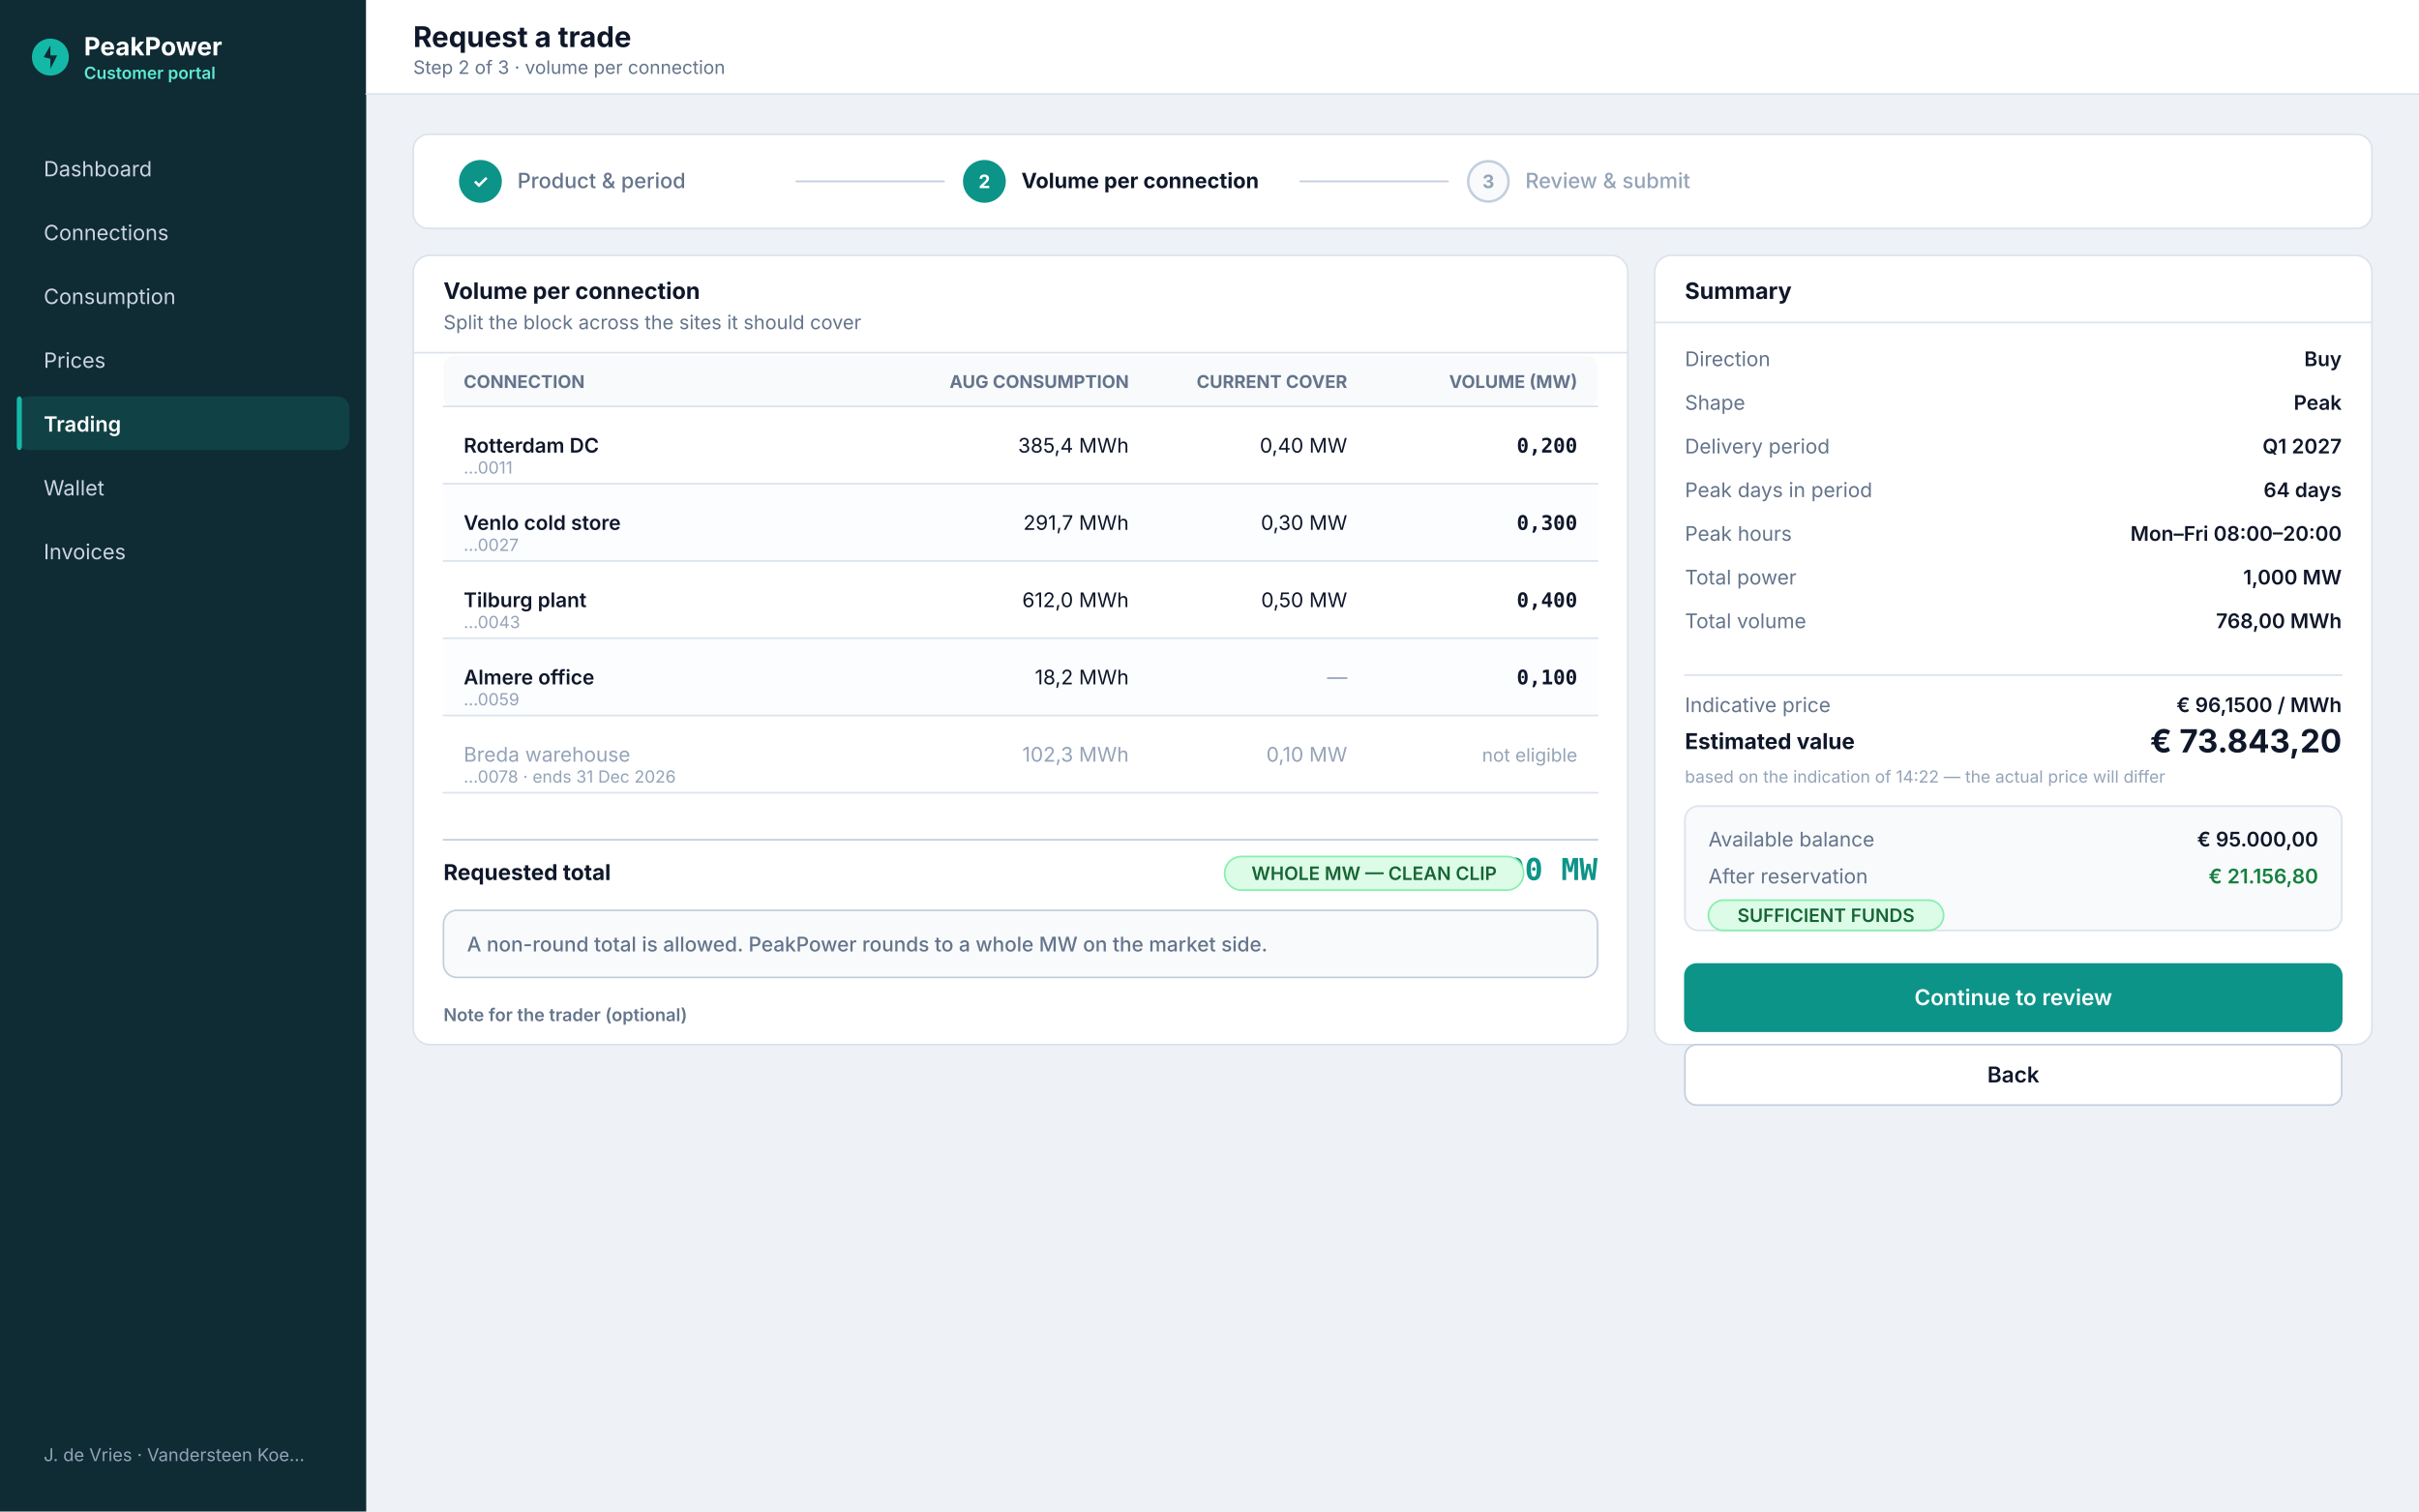
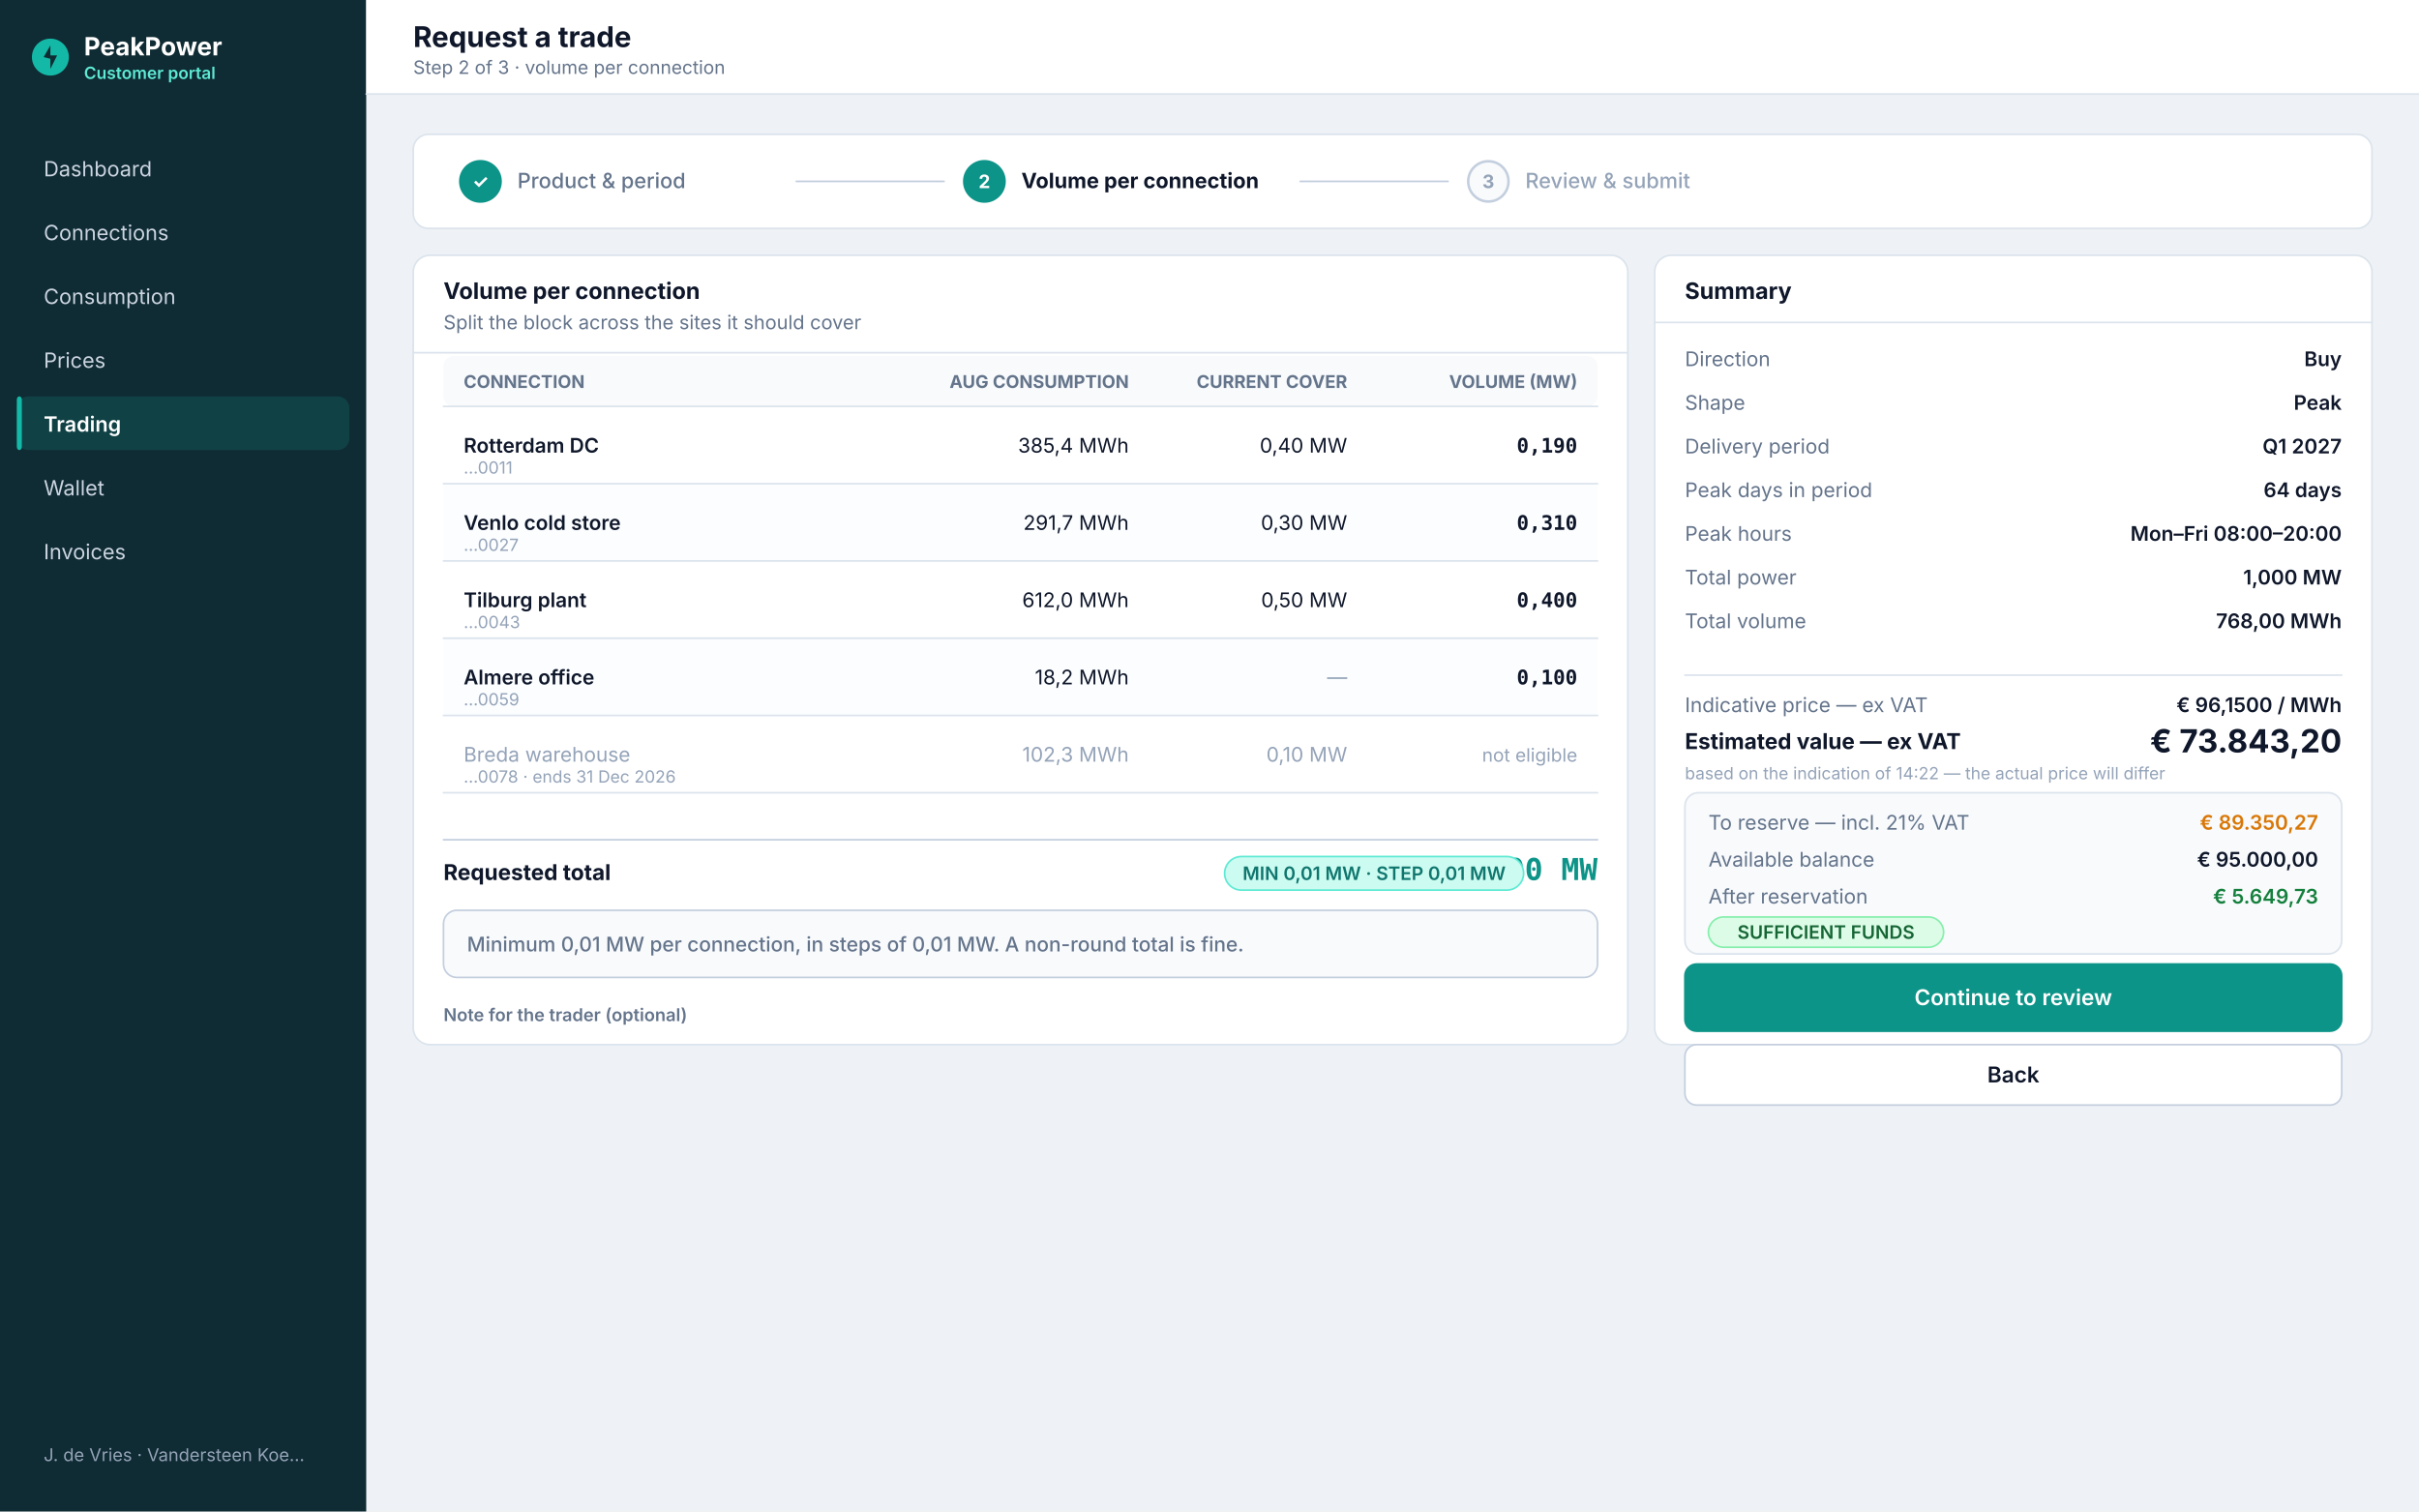
<svg xmlns="http://www.w3.org/2000/svg" viewBox="0 0 1440 900" width="1440" height="900" role="img" aria-label="Customer portal — trade request wizard">
  <rect x="0" y="0" width="1440" height="900" rx="0" fill="#eef2f6" stroke="none" />
  <rect x="0" y="0" width="218" height="900" rx="0" fill="#0f2b33" stroke="none" />
  <g>
    <circle cx="30" cy="34" r="11" fill="#14b8a6" stroke="none" stroke-width="1" />
    <path d="M 26 34 L 30 27 L 30 33 L 34 33 L 30 41 L 30 35 Z" fill="#0f2b33" stroke="none" stroke-width="2" stroke-linejoin="round" stroke-linecap="round" />
  </g>
  <text x="50" y="33" font-family="Inter, 'Segoe UI', -apple-system, BlinkMacSystemFont, 'Helvetica Neue', Arial, sans-serif" font-size="15" fill="#ffffff" font-weight="700" text-anchor="start">PeakPower</text>
  <text x="50" y="47" font-family="Inter, 'Segoe UI', -apple-system, BlinkMacSystemFont, 'Helvetica Neue', Arial, sans-serif" font-size="10" fill="#5eead4" font-weight="600" text-anchor="start">Customer portal</text>
  <text x="26" y="105" font-family="Inter, 'Segoe UI', -apple-system, BlinkMacSystemFont, 'Helvetica Neue', Arial, sans-serif" font-size="12.5" fill="#cbd5e1" font-weight="400" text-anchor="start">Dashboard</text>
  <text x="26" y="143" font-family="Inter, 'Segoe UI', -apple-system, BlinkMacSystemFont, 'Helvetica Neue', Arial, sans-serif" font-size="12.5" fill="#cbd5e1" font-weight="400" text-anchor="start">Connections</text>
  <text x="26" y="181" font-family="Inter, 'Segoe UI', -apple-system, BlinkMacSystemFont, 'Helvetica Neue', Arial, sans-serif" font-size="12.5" fill="#cbd5e1" font-weight="400" text-anchor="start">Consumption</text>
  <text x="26" y="219" font-family="Inter, 'Segoe UI', -apple-system, BlinkMacSystemFont, 'Helvetica Neue', Arial, sans-serif" font-size="12.5" fill="#cbd5e1" font-weight="400" text-anchor="start">Prices</text>
  <rect x="10" y="236" width="198" height="32" rx="7" fill="rgba(20,184,166,0.16)" stroke="none" />
  <rect x="10" y="236" width="3" height="32" rx="2" fill="#14b8a6" stroke="none" />
  <text x="26" y="257" font-family="Inter, 'Segoe UI', -apple-system, BlinkMacSystemFont, 'Helvetica Neue', Arial, sans-serif" font-size="12.5" fill="#ffffff" font-weight="600" text-anchor="start">Trading</text>
  <text x="26" y="295" font-family="Inter, 'Segoe UI', -apple-system, BlinkMacSystemFont, 'Helvetica Neue', Arial, sans-serif" font-size="12.5" fill="#cbd5e1" font-weight="400" text-anchor="start">Wallet</text>
  <text x="26" y="333" font-family="Inter, 'Segoe UI', -apple-system, BlinkMacSystemFont, 'Helvetica Neue', Arial, sans-serif" font-size="12.5" fill="#cbd5e1" font-weight="400" text-anchor="start">Invoices</text>
  <text x="26" y="870" font-family="Inter, 'Segoe UI', -apple-system, BlinkMacSystemFont, 'Helvetica Neue', Arial, sans-serif" font-size="10.5" fill="#94a3b8" font-weight="400" text-anchor="start">J. de Vries · Vandersteen Koe…</text>
  <rect x="218" y="0" width="1222" height="56" rx="0" fill="#ffffff" stroke="none" />
  <line x1="218" y1="56" x2="1440" y2="56" stroke="#dbe3ec" stroke-width="1" stroke-linecap="round" />
  <text x="246" y="28" font-family="Inter, 'Segoe UI', -apple-system, BlinkMacSystemFont, 'Helvetica Neue', Arial, sans-serif" font-size="17" fill="#0f172a" font-weight="700" text-anchor="start">Request a trade</text>
  <text x="246" y="44" font-family="Inter, 'Segoe UI', -apple-system, BlinkMacSystemFont, 'Helvetica Neue', Arial, sans-serif" font-size="11" fill="#64748b" font-weight="400" text-anchor="start">Step 2 of 3 · volume per connection</text>
  <rect x="246" y="80" width="1166" height="56" rx="9" fill="#ffffff" stroke="#dbe3ec" stroke-width="1" />
  <circle cx="286" cy="108" r="12" fill="#0d9488" stroke="#0d9488" stroke-width="1.5" />
  <text x="286" y="112" font-family="Inter, 'Segoe UI', -apple-system, BlinkMacSystemFont, 'Helvetica Neue', Arial, sans-serif" font-size="11" fill="#fff" font-weight="700" text-anchor="middle">✓</text>
  <text x="308" y="112" font-family="Inter, 'Segoe UI', -apple-system, BlinkMacSystemFont, 'Helvetica Neue', Arial, sans-serif" font-size="12.5" fill="#64748b" font-weight="500" text-anchor="start">Product &amp; period</text>
  <line x1="474" y1="108" x2="562" y2="108" stroke="#c3cede" stroke-width="1" stroke-linecap="round" />
  <circle cx="586" cy="108" r="12" fill="#0d9488" stroke="#0d9488" stroke-width="1.5" />
  <text x="586" y="112" font-family="Inter, 'Segoe UI', -apple-system, BlinkMacSystemFont, 'Helvetica Neue', Arial, sans-serif" font-size="11" fill="#fff" font-weight="700" text-anchor="middle">2</text>
  <text x="608" y="112" font-family="Inter, 'Segoe UI', -apple-system, BlinkMacSystemFont, 'Helvetica Neue', Arial, sans-serif" font-size="12.5" fill="#0f172a" font-weight="700" text-anchor="start">Volume per connection</text>
  <line x1="774" y1="108" x2="862" y2="108" stroke="#c3cede" stroke-width="1" stroke-linecap="round" />
  <circle cx="886" cy="108" r="12" fill="#f8fafc" stroke="#c3cede" stroke-width="1.5" />
  <text x="886" y="112" font-family="Inter, 'Segoe UI', -apple-system, BlinkMacSystemFont, 'Helvetica Neue', Arial, sans-serif" font-size="11" fill="#94a3b8" font-weight="700" text-anchor="middle">3</text>
  <text x="908" y="112" font-family="Inter, 'Segoe UI', -apple-system, BlinkMacSystemFont, 'Helvetica Neue', Arial, sans-serif" font-size="12.5" fill="#94a3b8" font-weight="500" text-anchor="start">Review &amp; submit</text>
  <rect x="246" y="152" width="723" height="470" rx="10" fill="#ffffff" stroke="#dbe3ec" stroke-width="1" />
  <text x="264" y="178" font-family="Inter, 'Segoe UI', -apple-system, BlinkMacSystemFont, 'Helvetica Neue', Arial, sans-serif" font-size="13.5" fill="#0f172a" font-weight="700" text-anchor="start">Volume per connection</text>
  <text x="264" y="196" font-family="Inter, 'Segoe UI', -apple-system, BlinkMacSystemFont, 'Helvetica Neue', Arial, sans-serif" font-size="11.5" fill="#64748b" font-weight="400" text-anchor="start">Split the block across the sites it should cover</text>
  <line x1="246" y1="210" x2="969" y2="210" stroke="#dbe3ec" stroke-width="1" stroke-linecap="round" />
  <rect x="264" y="212" width="687" height="30" rx="6" fill="#f8fafc" stroke="none" />
  <text x="276" y="231" font-family="Inter, 'Segoe UI', -apple-system, BlinkMacSystemFont, 'Helvetica Neue', Arial, sans-serif" font-size="10.5" fill="#64748b" font-weight="700" text-anchor="start">CONNECTION</text>
  <text x="672" y="231" font-family="Inter, 'Segoe UI', -apple-system, BlinkMacSystemFont, 'Helvetica Neue', Arial, sans-serif" font-size="10.5" fill="#64748b" font-weight="700" text-anchor="end">AUG CONSUMPTION</text>
  <text x="802" y="231" font-family="Inter, 'Segoe UI', -apple-system, BlinkMacSystemFont, 'Helvetica Neue', Arial, sans-serif" font-size="10.5" fill="#64748b" font-weight="700" text-anchor="end">CURRENT COVER</text>
  <text x="939" y="231" font-family="Inter, 'Segoe UI', -apple-system, BlinkMacSystemFont, 'Helvetica Neue', Arial, sans-serif" font-size="10.5" fill="#64748b" font-weight="700" text-anchor="end">VOLUME (MW)</text>
  <line x1="264" y1="242" x2="951" y2="242" stroke="#dbe3ec" stroke-width="1" stroke-linecap="round" />
  <text x="276" y="269.5" font-family="Inter, 'Segoe UI', -apple-system, BlinkMacSystemFont, 'Helvetica Neue', Arial, sans-serif" font-size="12" fill="#0f172a" font-weight="600" text-anchor="start">Rotterdam DC</text>
  <text x="276" y="282" font-family="Inter, 'Segoe UI', -apple-system, BlinkMacSystemFont, 'Helvetica Neue', Arial, sans-serif" font-size="10" fill="#94a3b8" font-weight="400" text-anchor="start">…0011</text>
  <text x="672" y="269.5" font-family="Inter, 'Segoe UI', -apple-system, BlinkMacSystemFont, 'Helvetica Neue', Arial, sans-serif" font-size="12" fill="#0f172a" font-weight="400" text-anchor="end">385,4 MWh</text>
  <text x="802" y="269.5" font-family="Inter, 'Segoe UI', -apple-system, BlinkMacSystemFont, 'Helvetica Neue', Arial, sans-serif" font-size="12" fill="#0f172a" font-weight="400" text-anchor="end">0,40 MW</text>
-   <text x="939" y="269.5" font-family="'SF Mono', 'Cascadia Mono', Menlo, Consolas, monospace" font-size="12" fill="#0f172a" font-weight="700" text-anchor="end">0,200</text>
+   <text x="939" y="269.5" font-family="'SF Mono', 'Cascadia Mono', Menlo, Consolas, monospace" font-size="12" fill="#0f172a" font-weight="700" text-anchor="end">0,190</text>
  <rect x="264" y="288" width="687" height="46" rx="0" fill="#fbfdff" stroke="none" />
  <line x1="264" y1="288" x2="951" y2="288" stroke="#dbe3ec" stroke-width="1" stroke-linecap="round" />
  <text x="276" y="315.5" font-family="Inter, 'Segoe UI', -apple-system, BlinkMacSystemFont, 'Helvetica Neue', Arial, sans-serif" font-size="12" fill="#0f172a" font-weight="600" text-anchor="start">Venlo cold store</text>
  <text x="276" y="328" font-family="Inter, 'Segoe UI', -apple-system, BlinkMacSystemFont, 'Helvetica Neue', Arial, sans-serif" font-size="10" fill="#94a3b8" font-weight="400" text-anchor="start">…0027</text>
  <text x="672" y="315.5" font-family="Inter, 'Segoe UI', -apple-system, BlinkMacSystemFont, 'Helvetica Neue', Arial, sans-serif" font-size="12" fill="#0f172a" font-weight="400" text-anchor="end">291,7 MWh</text>
  <text x="802" y="315.5" font-family="Inter, 'Segoe UI', -apple-system, BlinkMacSystemFont, 'Helvetica Neue', Arial, sans-serif" font-size="12" fill="#0f172a" font-weight="400" text-anchor="end">0,30 MW</text>
-   <text x="939" y="315.5" font-family="'SF Mono', 'Cascadia Mono', Menlo, Consolas, monospace" font-size="12" fill="#0f172a" font-weight="700" text-anchor="end">0,300</text>
+   <text x="939" y="315.5" font-family="'SF Mono', 'Cascadia Mono', Menlo, Consolas, monospace" font-size="12" fill="#0f172a" font-weight="700" text-anchor="end">0,310</text>
  <line x1="264" y1="334" x2="951" y2="334" stroke="#dbe3ec" stroke-width="1" stroke-linecap="round" />
  <text x="276" y="361.5" font-family="Inter, 'Segoe UI', -apple-system, BlinkMacSystemFont, 'Helvetica Neue', Arial, sans-serif" font-size="12" fill="#0f172a" font-weight="600" text-anchor="start">Tilburg plant</text>
  <text x="276" y="374" font-family="Inter, 'Segoe UI', -apple-system, BlinkMacSystemFont, 'Helvetica Neue', Arial, sans-serif" font-size="10" fill="#94a3b8" font-weight="400" text-anchor="start">…0043</text>
  <text x="672" y="361.5" font-family="Inter, 'Segoe UI', -apple-system, BlinkMacSystemFont, 'Helvetica Neue', Arial, sans-serif" font-size="12" fill="#0f172a" font-weight="400" text-anchor="end">612,0 MWh</text>
  <text x="802" y="361.5" font-family="Inter, 'Segoe UI', -apple-system, BlinkMacSystemFont, 'Helvetica Neue', Arial, sans-serif" font-size="12" fill="#0f172a" font-weight="400" text-anchor="end">0,50 MW</text>
  <text x="939" y="361.5" font-family="'SF Mono', 'Cascadia Mono', Menlo, Consolas, monospace" font-size="12" fill="#0f172a" font-weight="700" text-anchor="end">0,400</text>
  <rect x="264" y="380" width="687" height="46" rx="0" fill="#fbfdff" stroke="none" />
  <line x1="264" y1="380" x2="951" y2="380" stroke="#dbe3ec" stroke-width="1" stroke-linecap="round" />
  <text x="276" y="407.5" font-family="Inter, 'Segoe UI', -apple-system, BlinkMacSystemFont, 'Helvetica Neue', Arial, sans-serif" font-size="12" fill="#0f172a" font-weight="600" text-anchor="start">Almere office</text>
  <text x="276" y="420" font-family="Inter, 'Segoe UI', -apple-system, BlinkMacSystemFont, 'Helvetica Neue', Arial, sans-serif" font-size="10" fill="#94a3b8" font-weight="400" text-anchor="start">…0059</text>
  <text x="672" y="407.5" font-family="Inter, 'Segoe UI', -apple-system, BlinkMacSystemFont, 'Helvetica Neue', Arial, sans-serif" font-size="12" fill="#0f172a" font-weight="400" text-anchor="end">18,2 MWh</text>
  <text x="802" y="407.5" font-family="Inter, 'Segoe UI', -apple-system, BlinkMacSystemFont, 'Helvetica Neue', Arial, sans-serif" font-size="12" fill="#94a3b8" font-weight="400" text-anchor="end">—</text>
  <text x="939" y="407.5" font-family="'SF Mono', 'Cascadia Mono', Menlo, Consolas, monospace" font-size="12" fill="#0f172a" font-weight="700" text-anchor="end">0,100</text>
  <line x1="264" y1="426" x2="951" y2="426" stroke="#dbe3ec" stroke-width="1" stroke-linecap="round" />
  <text x="276" y="453.5" font-family="Inter, 'Segoe UI', -apple-system, BlinkMacSystemFont, 'Helvetica Neue', Arial, sans-serif" font-size="12" fill="#94a3b8" font-weight="400" text-anchor="start">Breda warehouse</text>
  <text x="276" y="466" font-family="Inter, 'Segoe UI', -apple-system, BlinkMacSystemFont, 'Helvetica Neue', Arial, sans-serif" font-size="10" fill="#94a3b8" font-weight="400" text-anchor="start">…0078 · ends 31 Dec 2026</text>
  <text x="672" y="453.5" font-family="Inter, 'Segoe UI', -apple-system, BlinkMacSystemFont, 'Helvetica Neue', Arial, sans-serif" font-size="12" fill="#94a3b8" font-weight="400" text-anchor="end">102,3 MWh</text>
  <text x="802" y="453.5" font-family="Inter, 'Segoe UI', -apple-system, BlinkMacSystemFont, 'Helvetica Neue', Arial, sans-serif" font-size="12" fill="#94a3b8" font-weight="400" text-anchor="end">0,10 MW</text>
  <text x="939" y="453.5" font-family="Inter, 'Segoe UI', -apple-system, BlinkMacSystemFont, 'Helvetica Neue', Arial, sans-serif" font-size="11" fill="#94a3b8" font-weight="400" text-anchor="end">not eligible</text>
  <line x1="264" y1="472" x2="951" y2="472" stroke="#dbe3ec" stroke-width="1" stroke-linecap="round" />
  <line x1="264" y1="500" x2="951" y2="500" stroke="#c3cede" stroke-width="1" stroke-linecap="round" />
  <text x="264" y="524" font-family="Inter, 'Segoe UI', -apple-system, BlinkMacSystemFont, 'Helvetica Neue', Arial, sans-serif" font-size="13" fill="#0f172a" font-weight="700" text-anchor="start">Requested total</text>
  <text x="951" y="524" font-family="'SF Mono', 'Cascadia Mono', Menlo, Consolas, monospace" font-size="18" fill="#0d9488" font-weight="700" text-anchor="end">1,000 MW</text>
-   <rect x="729" y="510" width="178" height="20" rx="10" fill="#dcfce7" stroke="#86efac" stroke-width="1" />
-   <text x="818" y="523.96" font-family="Inter, 'Segoe UI', -apple-system, BlinkMacSystemFont, 'Helvetica Neue', Arial, sans-serif" font-size="11" fill="#166534" font-weight="600" text-anchor="middle">WHOLE MW — CLEAN CLIP</text>
+   <rect x="729" y="510" width="178" height="20" rx="10" fill="#ccfbf1" stroke="#5eead4" stroke-width="1" />
+   <text x="818" y="523.96" font-family="Inter, 'Segoe UI', -apple-system, BlinkMacSystemFont, 'Helvetica Neue', Arial, sans-serif" font-size="11" fill="#0f766e" font-weight="600" text-anchor="middle">MIN 0,01 MW · STEP 0,01 MW</text>
  <rect x="264" y="542" width="687" height="40" rx="8" fill="#f8fafc" stroke="#c3cede" stroke-width="1" />
-   <text x="278" y="566.5" font-family="Inter, 'Segoe UI', -apple-system, BlinkMacSystemFont, 'Helvetica Neue', Arial, sans-serif" font-size="12" fill="#64748b" font-weight="500" text-anchor="start">A non-round total is allowed. PeakPower rounds to a whole MW on the market side.</text>
+   <text x="278" y="566.5" font-family="Inter, 'Segoe UI', -apple-system, BlinkMacSystemFont, 'Helvetica Neue', Arial, sans-serif" font-size="12" fill="#64748b" font-weight="500" text-anchor="start">Minimum 0,01 MW per connection, in steps of 0,01 MW. A non-round total is fine.</text>
  <text x="264" y="608" font-family="Inter, 'Segoe UI', -apple-system, BlinkMacSystemFont, 'Helvetica Neue', Arial, sans-serif" font-size="10.5" fill="#64748b" font-weight="600" text-anchor="start">Note for the trader (optional)</text>
  <rect x="985" y="152" width="427" height="470" rx="10" fill="#ffffff" stroke="#dbe3ec" stroke-width="1" />
  <text x="1003" y="178" font-family="Inter, 'Segoe UI', -apple-system, BlinkMacSystemFont, 'Helvetica Neue', Arial, sans-serif" font-size="13.5" fill="#0f172a" font-weight="700" text-anchor="start">Summary</text>
  <line x1="985" y1="192" x2="1412" y2="192" stroke="#dbe3ec" stroke-width="1" stroke-linecap="round" />
  <text x="1003" y="218" font-family="Inter, 'Segoe UI', -apple-system, BlinkMacSystemFont, 'Helvetica Neue', Arial, sans-serif" font-size="12" fill="#64748b" font-weight="400" text-anchor="start">Direction</text>
  <text x="1394" y="218" font-family="Inter, 'Segoe UI', -apple-system, BlinkMacSystemFont, 'Helvetica Neue', Arial, sans-serif" font-size="12" fill="#0f172a" font-weight="600" text-anchor="end">Buy</text>
  <text x="1003" y="244" font-family="Inter, 'Segoe UI', -apple-system, BlinkMacSystemFont, 'Helvetica Neue', Arial, sans-serif" font-size="12" fill="#64748b" font-weight="400" text-anchor="start">Shape</text>
  <text x="1394" y="244" font-family="Inter, 'Segoe UI', -apple-system, BlinkMacSystemFont, 'Helvetica Neue', Arial, sans-serif" font-size="12" fill="#0f172a" font-weight="600" text-anchor="end">Peak</text>
  <text x="1003" y="270" font-family="Inter, 'Segoe UI', -apple-system, BlinkMacSystemFont, 'Helvetica Neue', Arial, sans-serif" font-size="12" fill="#64748b" font-weight="400" text-anchor="start">Delivery period</text>
  <text x="1394" y="270" font-family="Inter, 'Segoe UI', -apple-system, BlinkMacSystemFont, 'Helvetica Neue', Arial, sans-serif" font-size="12" fill="#0f172a" font-weight="600" text-anchor="end">Q1 2027</text>
  <text x="1003" y="296" font-family="Inter, 'Segoe UI', -apple-system, BlinkMacSystemFont, 'Helvetica Neue', Arial, sans-serif" font-size="12" fill="#64748b" font-weight="400" text-anchor="start">Peak days in period</text>
  <text x="1394" y="296" font-family="Inter, 'Segoe UI', -apple-system, BlinkMacSystemFont, 'Helvetica Neue', Arial, sans-serif" font-size="12" fill="#0f172a" font-weight="600" text-anchor="end">64 days</text>
  <text x="1003" y="322" font-family="Inter, 'Segoe UI', -apple-system, BlinkMacSystemFont, 'Helvetica Neue', Arial, sans-serif" font-size="12" fill="#64748b" font-weight="400" text-anchor="start">Peak hours</text>
  <text x="1394" y="322" font-family="Inter, 'Segoe UI', -apple-system, BlinkMacSystemFont, 'Helvetica Neue', Arial, sans-serif" font-size="12" fill="#0f172a" font-weight="600" text-anchor="end">Mon–Fri 08:00–20:00</text>
  <text x="1003" y="348" font-family="Inter, 'Segoe UI', -apple-system, BlinkMacSystemFont, 'Helvetica Neue', Arial, sans-serif" font-size="12" fill="#64748b" font-weight="400" text-anchor="start">Total power</text>
  <text x="1394" y="348" font-family="Inter, 'Segoe UI', -apple-system, BlinkMacSystemFont, 'Helvetica Neue', Arial, sans-serif" font-size="12" fill="#0f172a" font-weight="600" text-anchor="end">1,000 MW</text>
  <text x="1003" y="374" font-family="Inter, 'Segoe UI', -apple-system, BlinkMacSystemFont, 'Helvetica Neue', Arial, sans-serif" font-size="12" fill="#64748b" font-weight="400" text-anchor="start">Total volume</text>
  <text x="1394" y="374" font-family="Inter, 'Segoe UI', -apple-system, BlinkMacSystemFont, 'Helvetica Neue', Arial, sans-serif" font-size="12" fill="#0f172a" font-weight="600" text-anchor="end">768,00 MWh</text>
  <line x1="1003" y1="402" x2="1394" y2="402" stroke="#dbe3ec" stroke-width="1" stroke-linecap="round" />
-   <text x="1003" y="424" font-family="Inter, 'Segoe UI', -apple-system, BlinkMacSystemFont, 'Helvetica Neue', Arial, sans-serif" font-size="12" fill="#64748b" font-weight="400" text-anchor="start">Indicative price</text>
+   <text x="1003" y="424" font-family="Inter, 'Segoe UI', -apple-system, BlinkMacSystemFont, 'Helvetica Neue', Arial, sans-serif" font-size="12" fill="#64748b" font-weight="400" text-anchor="start">Indicative price — ex VAT</text>
  <text x="1394" y="424" font-family="Inter, 'Segoe UI', -apple-system, BlinkMacSystemFont, 'Helvetica Neue', Arial, sans-serif" font-size="12" fill="#0f172a" font-weight="600" text-anchor="end">€ 96,1500 / MWh</text>
-   <text x="1003" y="446" font-family="Inter, 'Segoe UI', -apple-system, BlinkMacSystemFont, 'Helvetica Neue', Arial, sans-serif" font-size="13" fill="#0f172a" font-weight="700" text-anchor="start">Estimated value</text>
+   <text x="1003" y="446" font-family="Inter, 'Segoe UI', -apple-system, BlinkMacSystemFont, 'Helvetica Neue', Arial, sans-serif" font-size="13" fill="#0f172a" font-weight="700" text-anchor="start">Estimated value — ex VAT</text>
  <text x="1394" y="448" font-family="Inter, 'Segoe UI', -apple-system, BlinkMacSystemFont, 'Helvetica Neue', Arial, sans-serif" font-size="19" fill="#0f172a" font-weight="700" text-anchor="end">€ 73.843,20</text>
-   <text x="1003" y="466" font-family="Inter, 'Segoe UI', -apple-system, BlinkMacSystemFont, 'Helvetica Neue', Arial, sans-serif" font-size="10" fill="#94a3b8" font-weight="400" text-anchor="start">based on the indication of 14:22 — the actual price will differ</text>
-   <rect x="1003" y="480" width="391" height="74" rx="8" fill="#f8fafc" stroke="#dbe3ec" stroke-width="1" />
-   <text x="1017" y="504" font-family="Inter, 'Segoe UI', -apple-system, BlinkMacSystemFont, 'Helvetica Neue', Arial, sans-serif" font-size="12" fill="#64748b" font-weight="400" text-anchor="start">Available balance</text>
-   <text x="1380" y="504" font-family="Inter, 'Segoe UI', -apple-system, BlinkMacSystemFont, 'Helvetica Neue', Arial, sans-serif" font-size="12" fill="#0f172a" font-weight="600" text-anchor="end">€ 95.000,00</text>
-   <text x="1017" y="526" font-family="Inter, 'Segoe UI', -apple-system, BlinkMacSystemFont, 'Helvetica Neue', Arial, sans-serif" font-size="12" fill="#64748b" font-weight="400" text-anchor="start">After reservation</text>
-   <text x="1380" y="526" font-family="Inter, 'Segoe UI', -apple-system, BlinkMacSystemFont, 'Helvetica Neue', Arial, sans-serif" font-size="12" fill="#15803d" font-weight="600" text-anchor="end">€ 21.156,80</text>
-   <rect x="1017" y="536" width="140" height="18" rx="9" fill="#dcfce7" stroke="#86efac" stroke-width="1" />
-   <text x="1087" y="548.96" font-family="Inter, 'Segoe UI', -apple-system, BlinkMacSystemFont, 'Helvetica Neue', Arial, sans-serif" font-size="11" fill="#166534" font-weight="600" text-anchor="middle">SUFFICIENT FUNDS</text>
+   <text x="1003" y="464" font-family="Inter, 'Segoe UI', -apple-system, BlinkMacSystemFont, 'Helvetica Neue', Arial, sans-serif" font-size="10" fill="#94a3b8" font-weight="400" text-anchor="start">based on the indication of 14:22 — the actual price will differ</text>
+   <rect x="1003" y="472" width="391" height="96" rx="8" fill="#f8fafc" stroke="#dbe3ec" stroke-width="1" />
+   <text x="1017" y="494" font-family="Inter, 'Segoe UI', -apple-system, BlinkMacSystemFont, 'Helvetica Neue', Arial, sans-serif" font-size="12" fill="#64748b" font-weight="400" text-anchor="start">To reserve — incl. 21% VAT</text>
+   <text x="1380" y="494" font-family="Inter, 'Segoe UI', -apple-system, BlinkMacSystemFont, 'Helvetica Neue', Arial, sans-serif" font-size="12" fill="#d97706" font-weight="600" text-anchor="end">€ 89.350,27</text>
+   <text x="1017" y="516" font-family="Inter, 'Segoe UI', -apple-system, BlinkMacSystemFont, 'Helvetica Neue', Arial, sans-serif" font-size="12" fill="#64748b" font-weight="400" text-anchor="start">Available balance</text>
+   <text x="1380" y="516" font-family="Inter, 'Segoe UI', -apple-system, BlinkMacSystemFont, 'Helvetica Neue', Arial, sans-serif" font-size="12" fill="#0f172a" font-weight="600" text-anchor="end">€ 95.000,00</text>
+   <text x="1017" y="538" font-family="Inter, 'Segoe UI', -apple-system, BlinkMacSystemFont, 'Helvetica Neue', Arial, sans-serif" font-size="12" fill="#64748b" font-weight="400" text-anchor="start">After reservation</text>
+   <text x="1380" y="538" font-family="Inter, 'Segoe UI', -apple-system, BlinkMacSystemFont, 'Helvetica Neue', Arial, sans-serif" font-size="12" fill="#15803d" font-weight="600" text-anchor="end">€ 5.649,73</text>
+   <rect x="1017" y="546" width="140" height="18" rx="9" fill="#dcfce7" stroke="#86efac" stroke-width="1" />
+   <text x="1087" y="558.96" font-family="Inter, 'Segoe UI', -apple-system, BlinkMacSystemFont, 'Helvetica Neue', Arial, sans-serif" font-size="11" fill="#166534" font-weight="600" text-anchor="middle">SUFFICIENT FUNDS</text>
  <rect x="1003" y="574" width="391" height="40" rx="7" fill="#0d9488" stroke="#0d9488" stroke-width="1" />
  <text x="1198.5" y="598.5" font-family="Inter, 'Segoe UI', -apple-system, BlinkMacSystemFont, 'Helvetica Neue', Arial, sans-serif" font-size="13" fill="#ffffff" font-weight="600" text-anchor="middle">Continue to review</text>
  <rect x="1003" y="622" width="391" height="36" rx="7" fill="#ffffff" stroke="#c3cede" stroke-width="1" />
  <text x="1198.5" y="644.5" font-family="Inter, 'Segoe UI', -apple-system, BlinkMacSystemFont, 'Helvetica Neue', Arial, sans-serif" font-size="13" fill="#0f172a" font-weight="600" text-anchor="middle">Back</text>
</svg>
